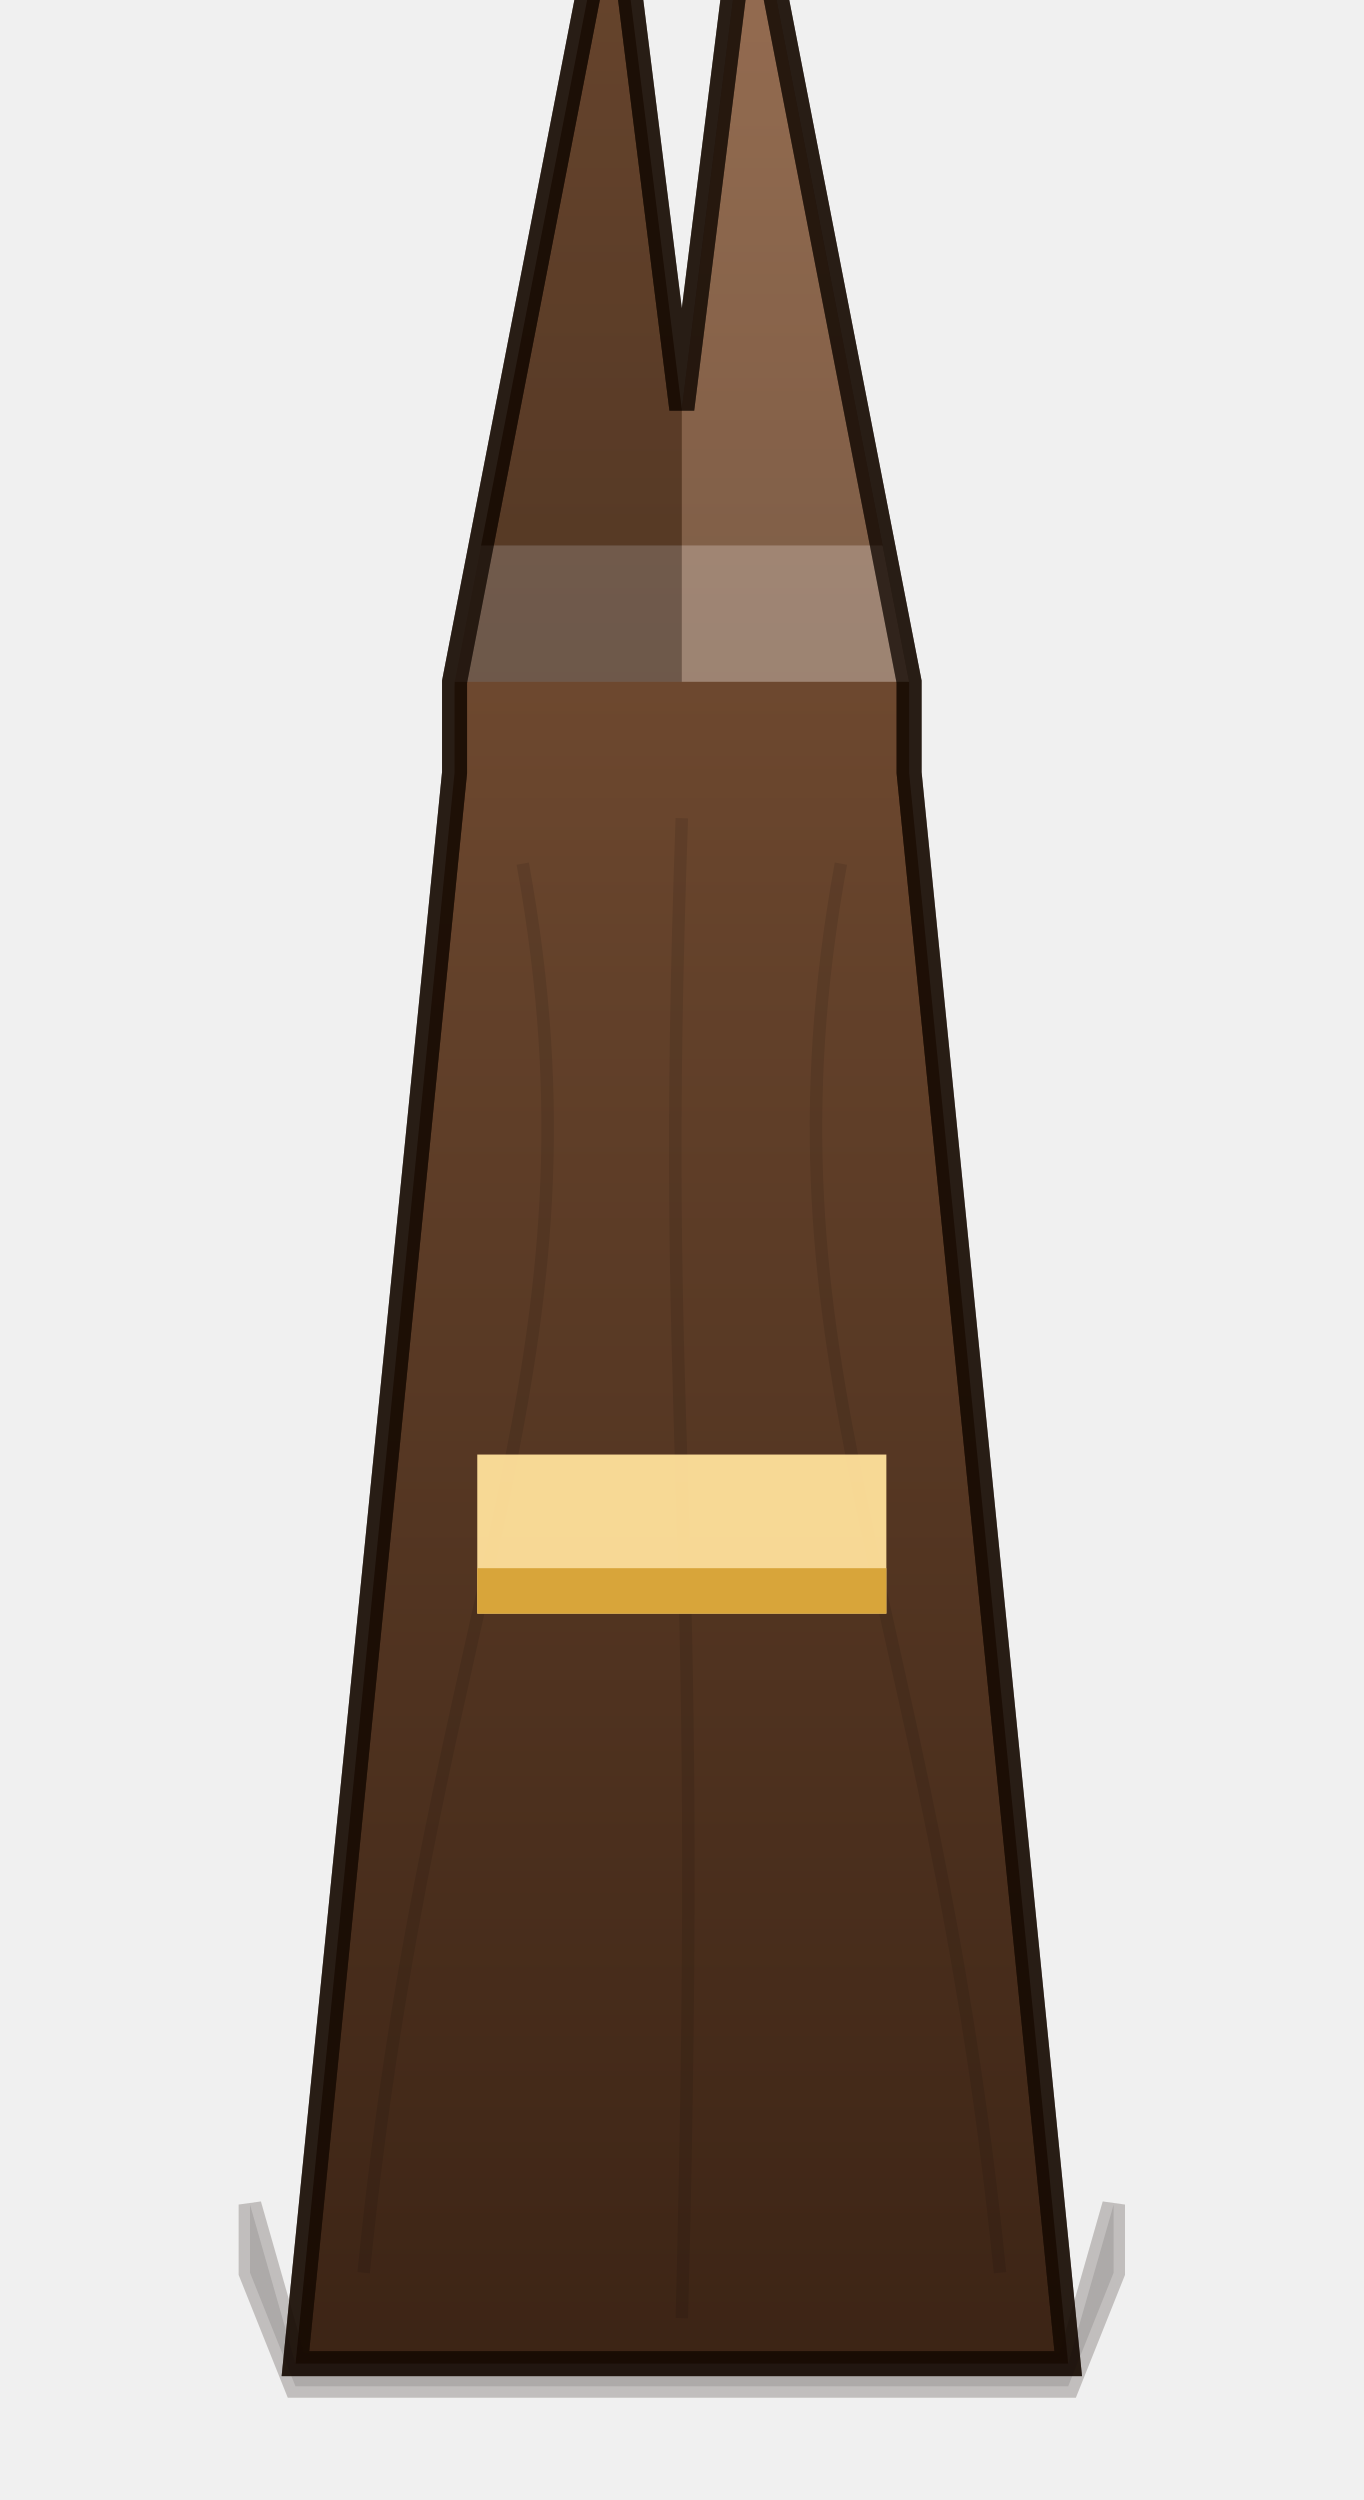
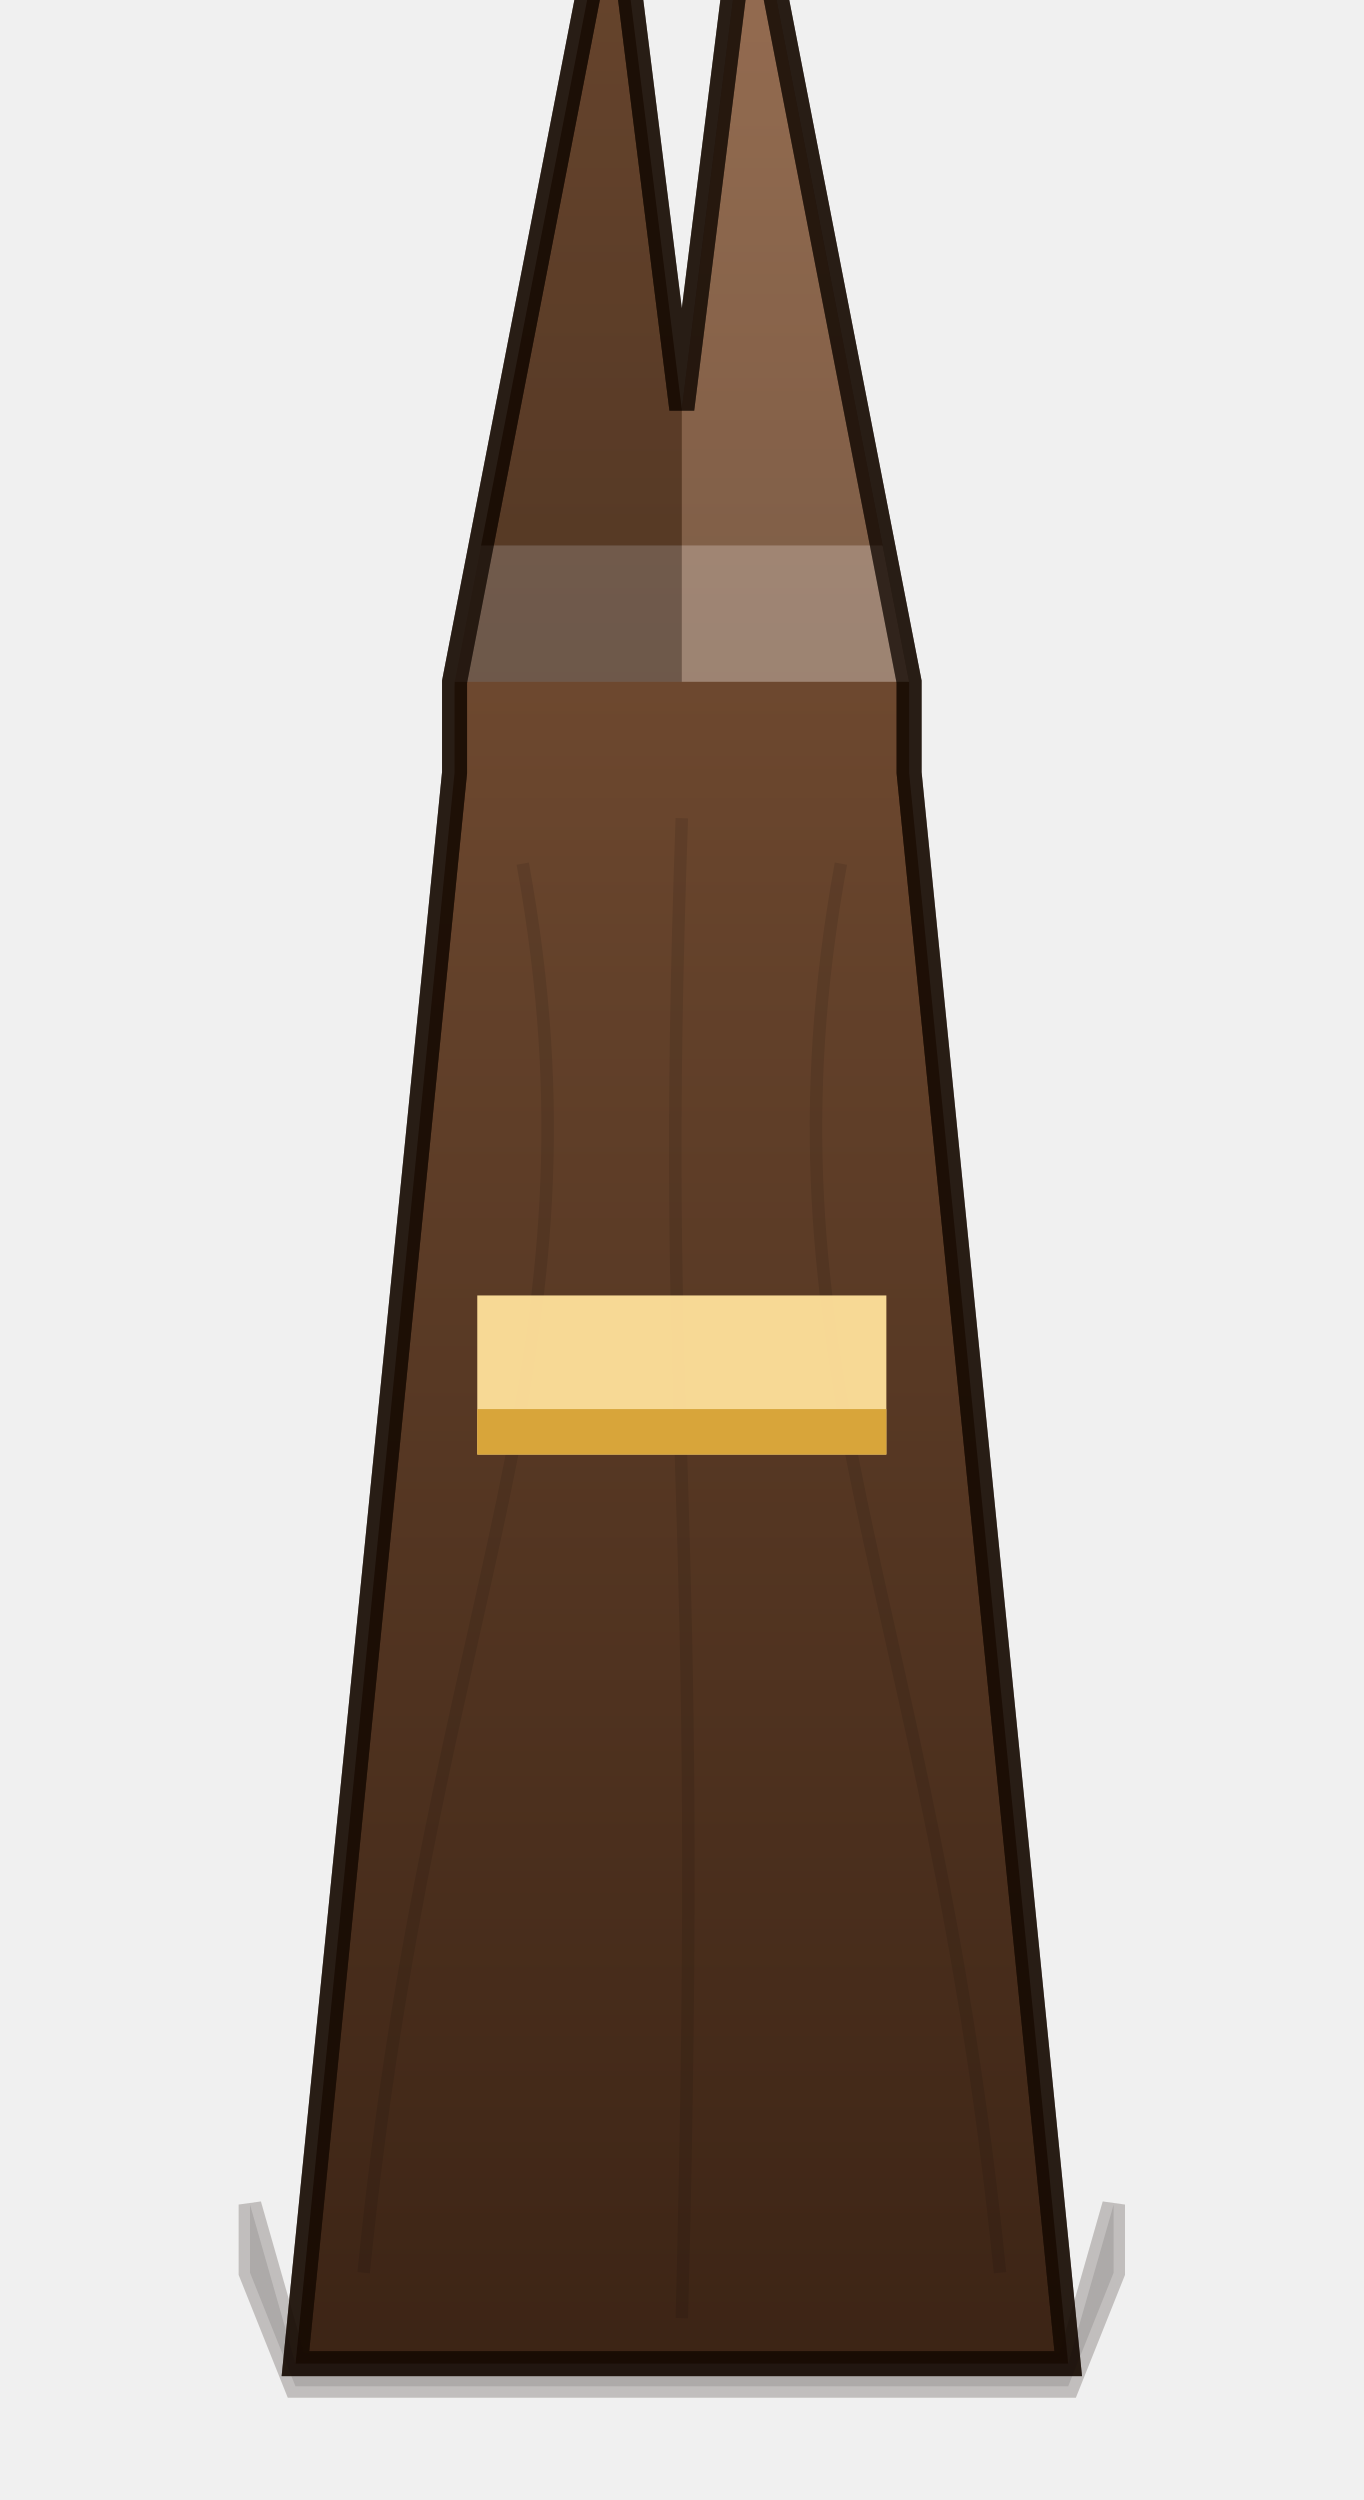
<svg xmlns="http://www.w3.org/2000/svg" viewBox="0 0 60 110" width="60" height="110">
  <defs>
    <linearGradient id="wood" x1="0" y1="0" x2="0" y2="1">
      <stop offset="0" stop-color="#8a5c3c" />
      <stop offset=".45" stop-color="#63412a" />
      <stop offset="1" stop-color="#3c2415" />
    </linearGradient>
    <clipPath id="sil">
      <path d="M13,104 L20,34 L20,30 L27,-6 L30,18 L33,-6 L40,30 L40,34 L47,104 Z" />
    </clipPath>
  </defs>
  <path d="M13,104 L20,34 L20,30 L27,-6 L30,18 L33,-6 L40,30 L40,34 L47,104 Z" fill="url(#wood)" stroke="rgba(24,12,4,.72)" stroke-width="1.1" />
  <g clip-path="url(#sil)">
    <path d="M20,30 L13,104 L11,97 L18,24 Z" fill="#fff" opacity=".13" />
    <path d="M40,30 L47,104 L49,97 L42,24 Z" fill="#000" opacity=".26" />
    <path d="M20,30 L18,24 L42,24 L40,30 Z" fill="#fff" opacity=".24" />
    <path d="M27,-6 L30,18 L30,30 L20,30 Z" fill="#000" opacity=".24" />
    <path d="M33,-6 L30,18 L30,30 L40,30 Z" fill="#fff" opacity=".11" />
    <g stroke="#000" stroke-width=".55" opacity=".10" fill="none">
      <path d="M23,38 C27,60 19,70 16,100" />
      <path d="M30,36 C29,64 31,64 30,102" />
      <path d="M37,38 C33,60 41,70 44,100" />
    </g>
  </g>
  <path d="M13,104 L20,34 L20,30 L27,-6 L30,18 L33,-6 L40,30 L40,34 L47,104 Z" fill="none" stroke="rgba(24,12,4,.72)" stroke-width="1.1" />
-   <path d="M21,64 L39,64 L39,71 L21,71 Z" fill="#ffe19a" opacity=".95" />
-   <path d="M21,69 L39,69 L39,71 L21,71 Z" fill="#d8a53a" />
+   <path d="M21,57 L39,57 L39,64 L21,64 Z" fill="#ffe19a" opacity=".95" />
+   <path d="M21,62 L39,62 L39,64 L21,64 Z" fill="#d8a53a" />
  <path d="M11,97 L13,104 L47,104 L49,97 L49,100 L47,105 L13,105 L11,100 Z" fill="#000" opacity=".3" stroke="rgba(24,12,4,.72)" stroke-width="1" />
</svg>
